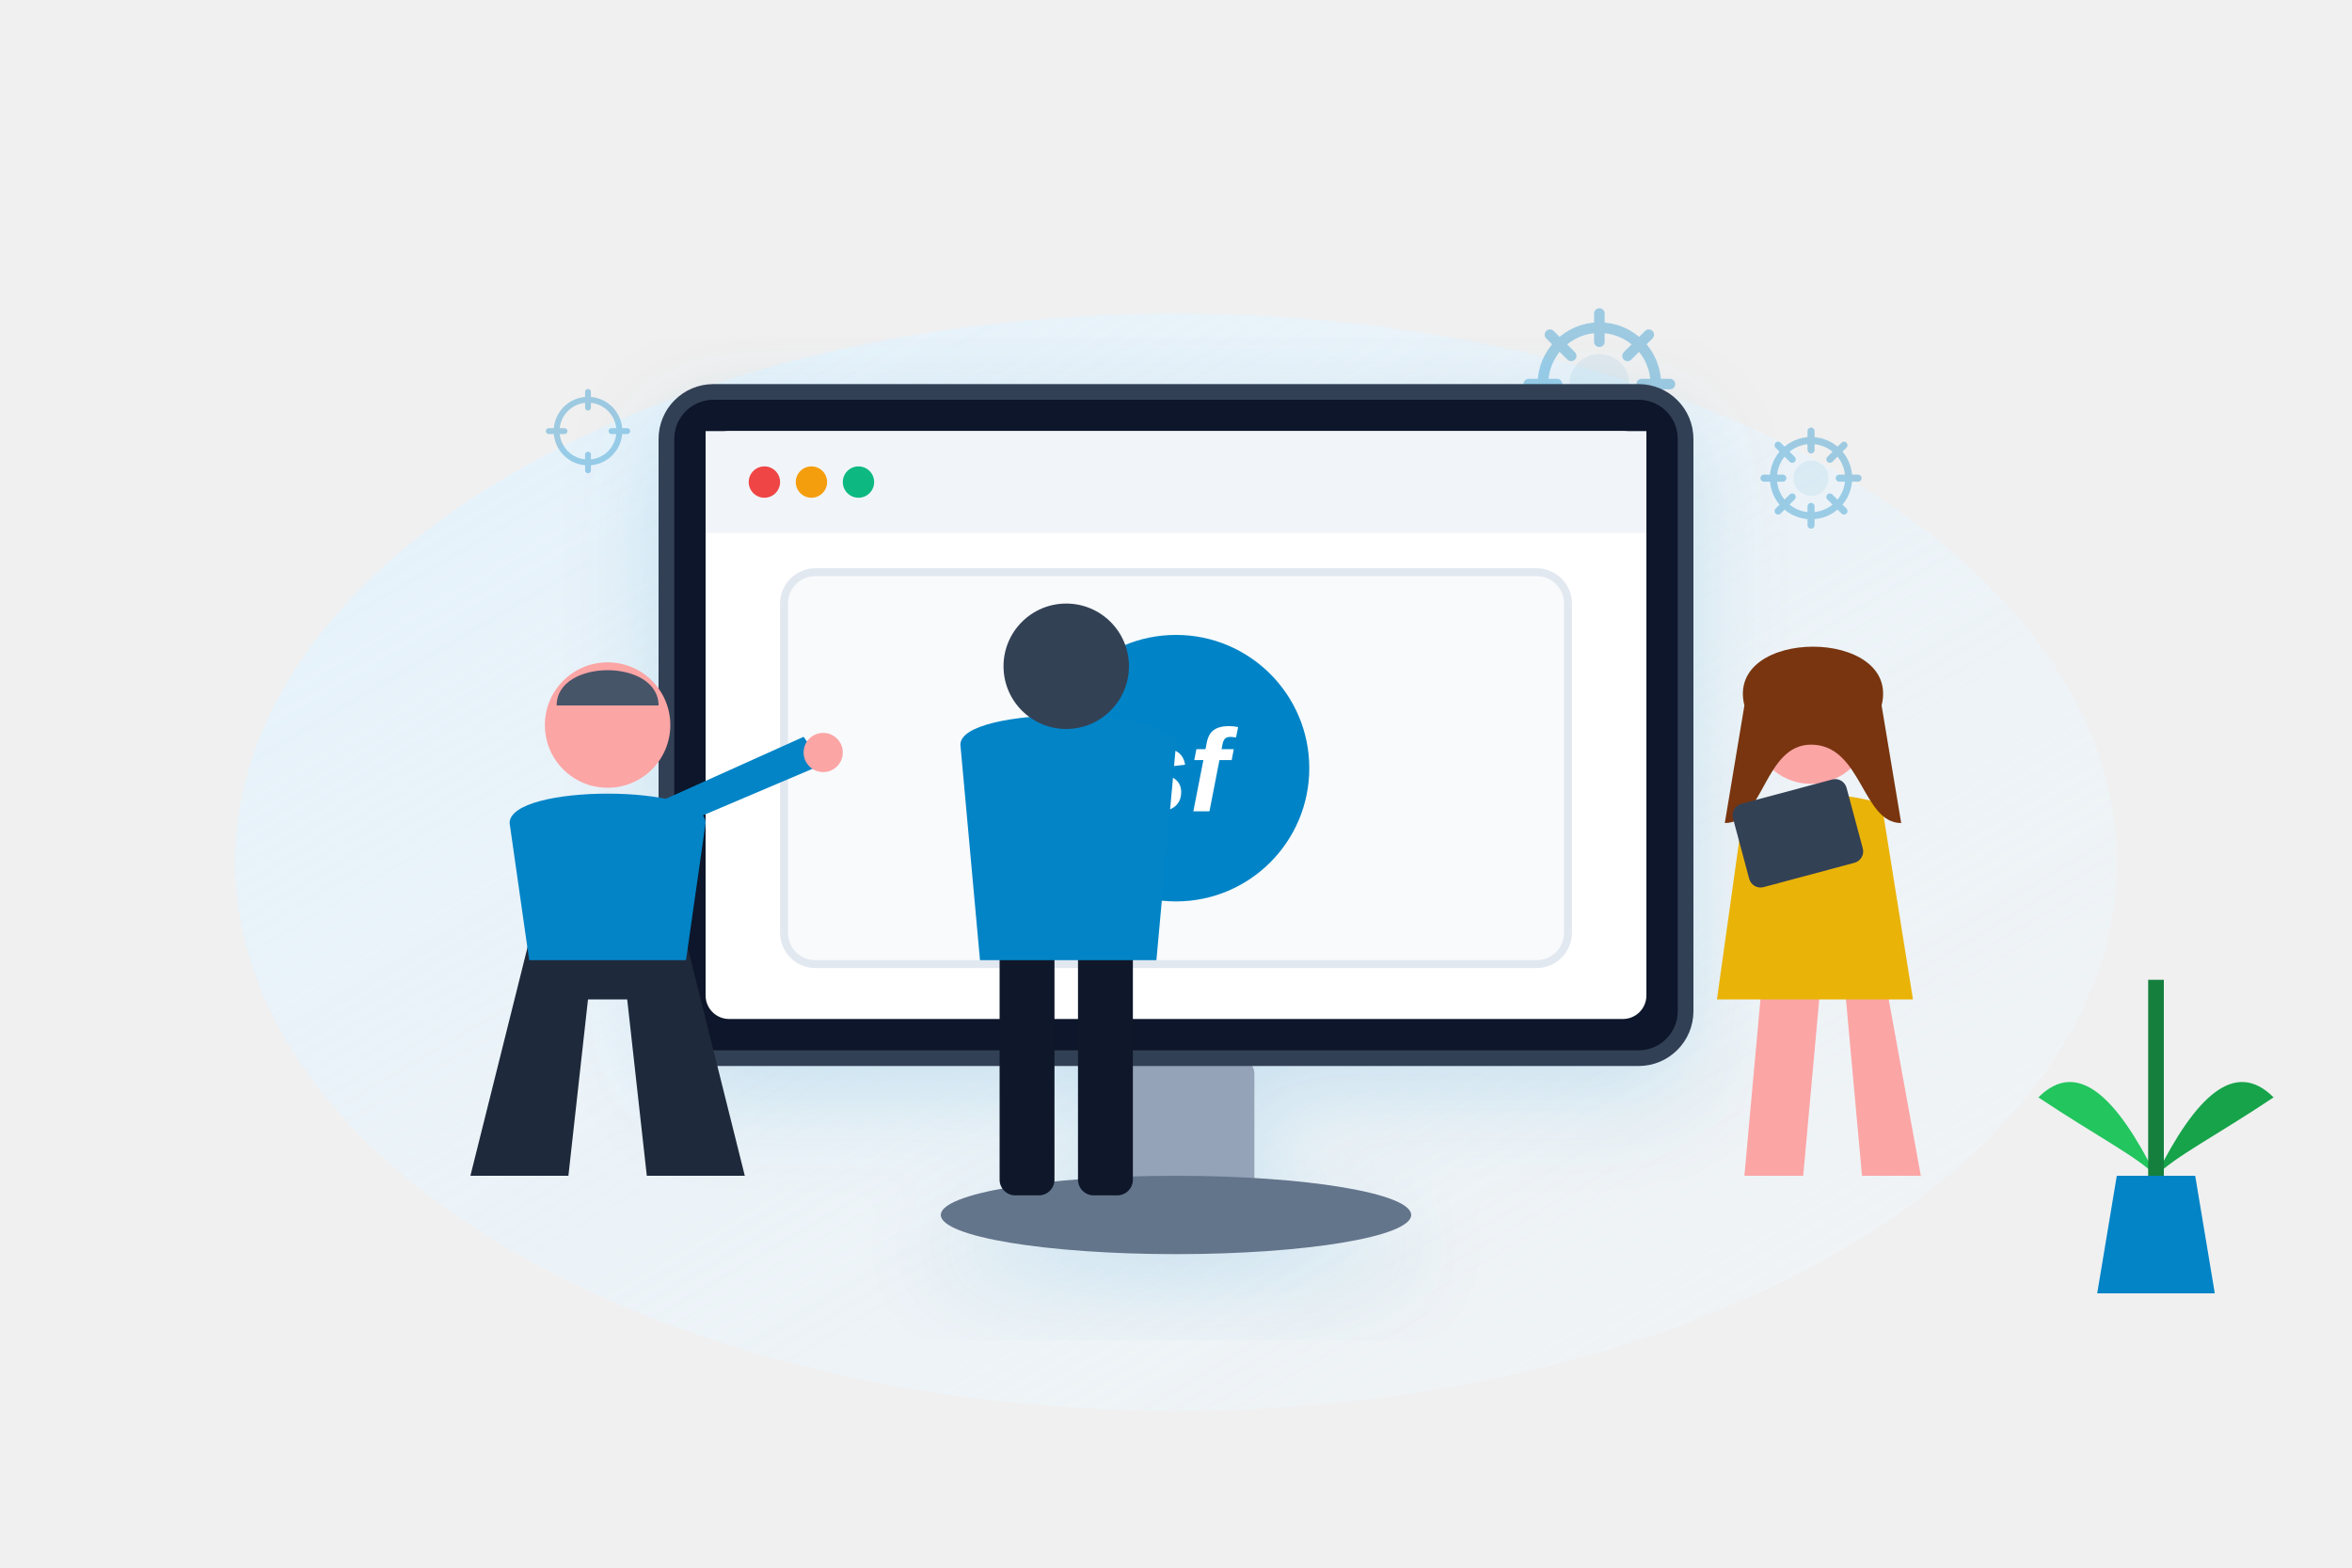
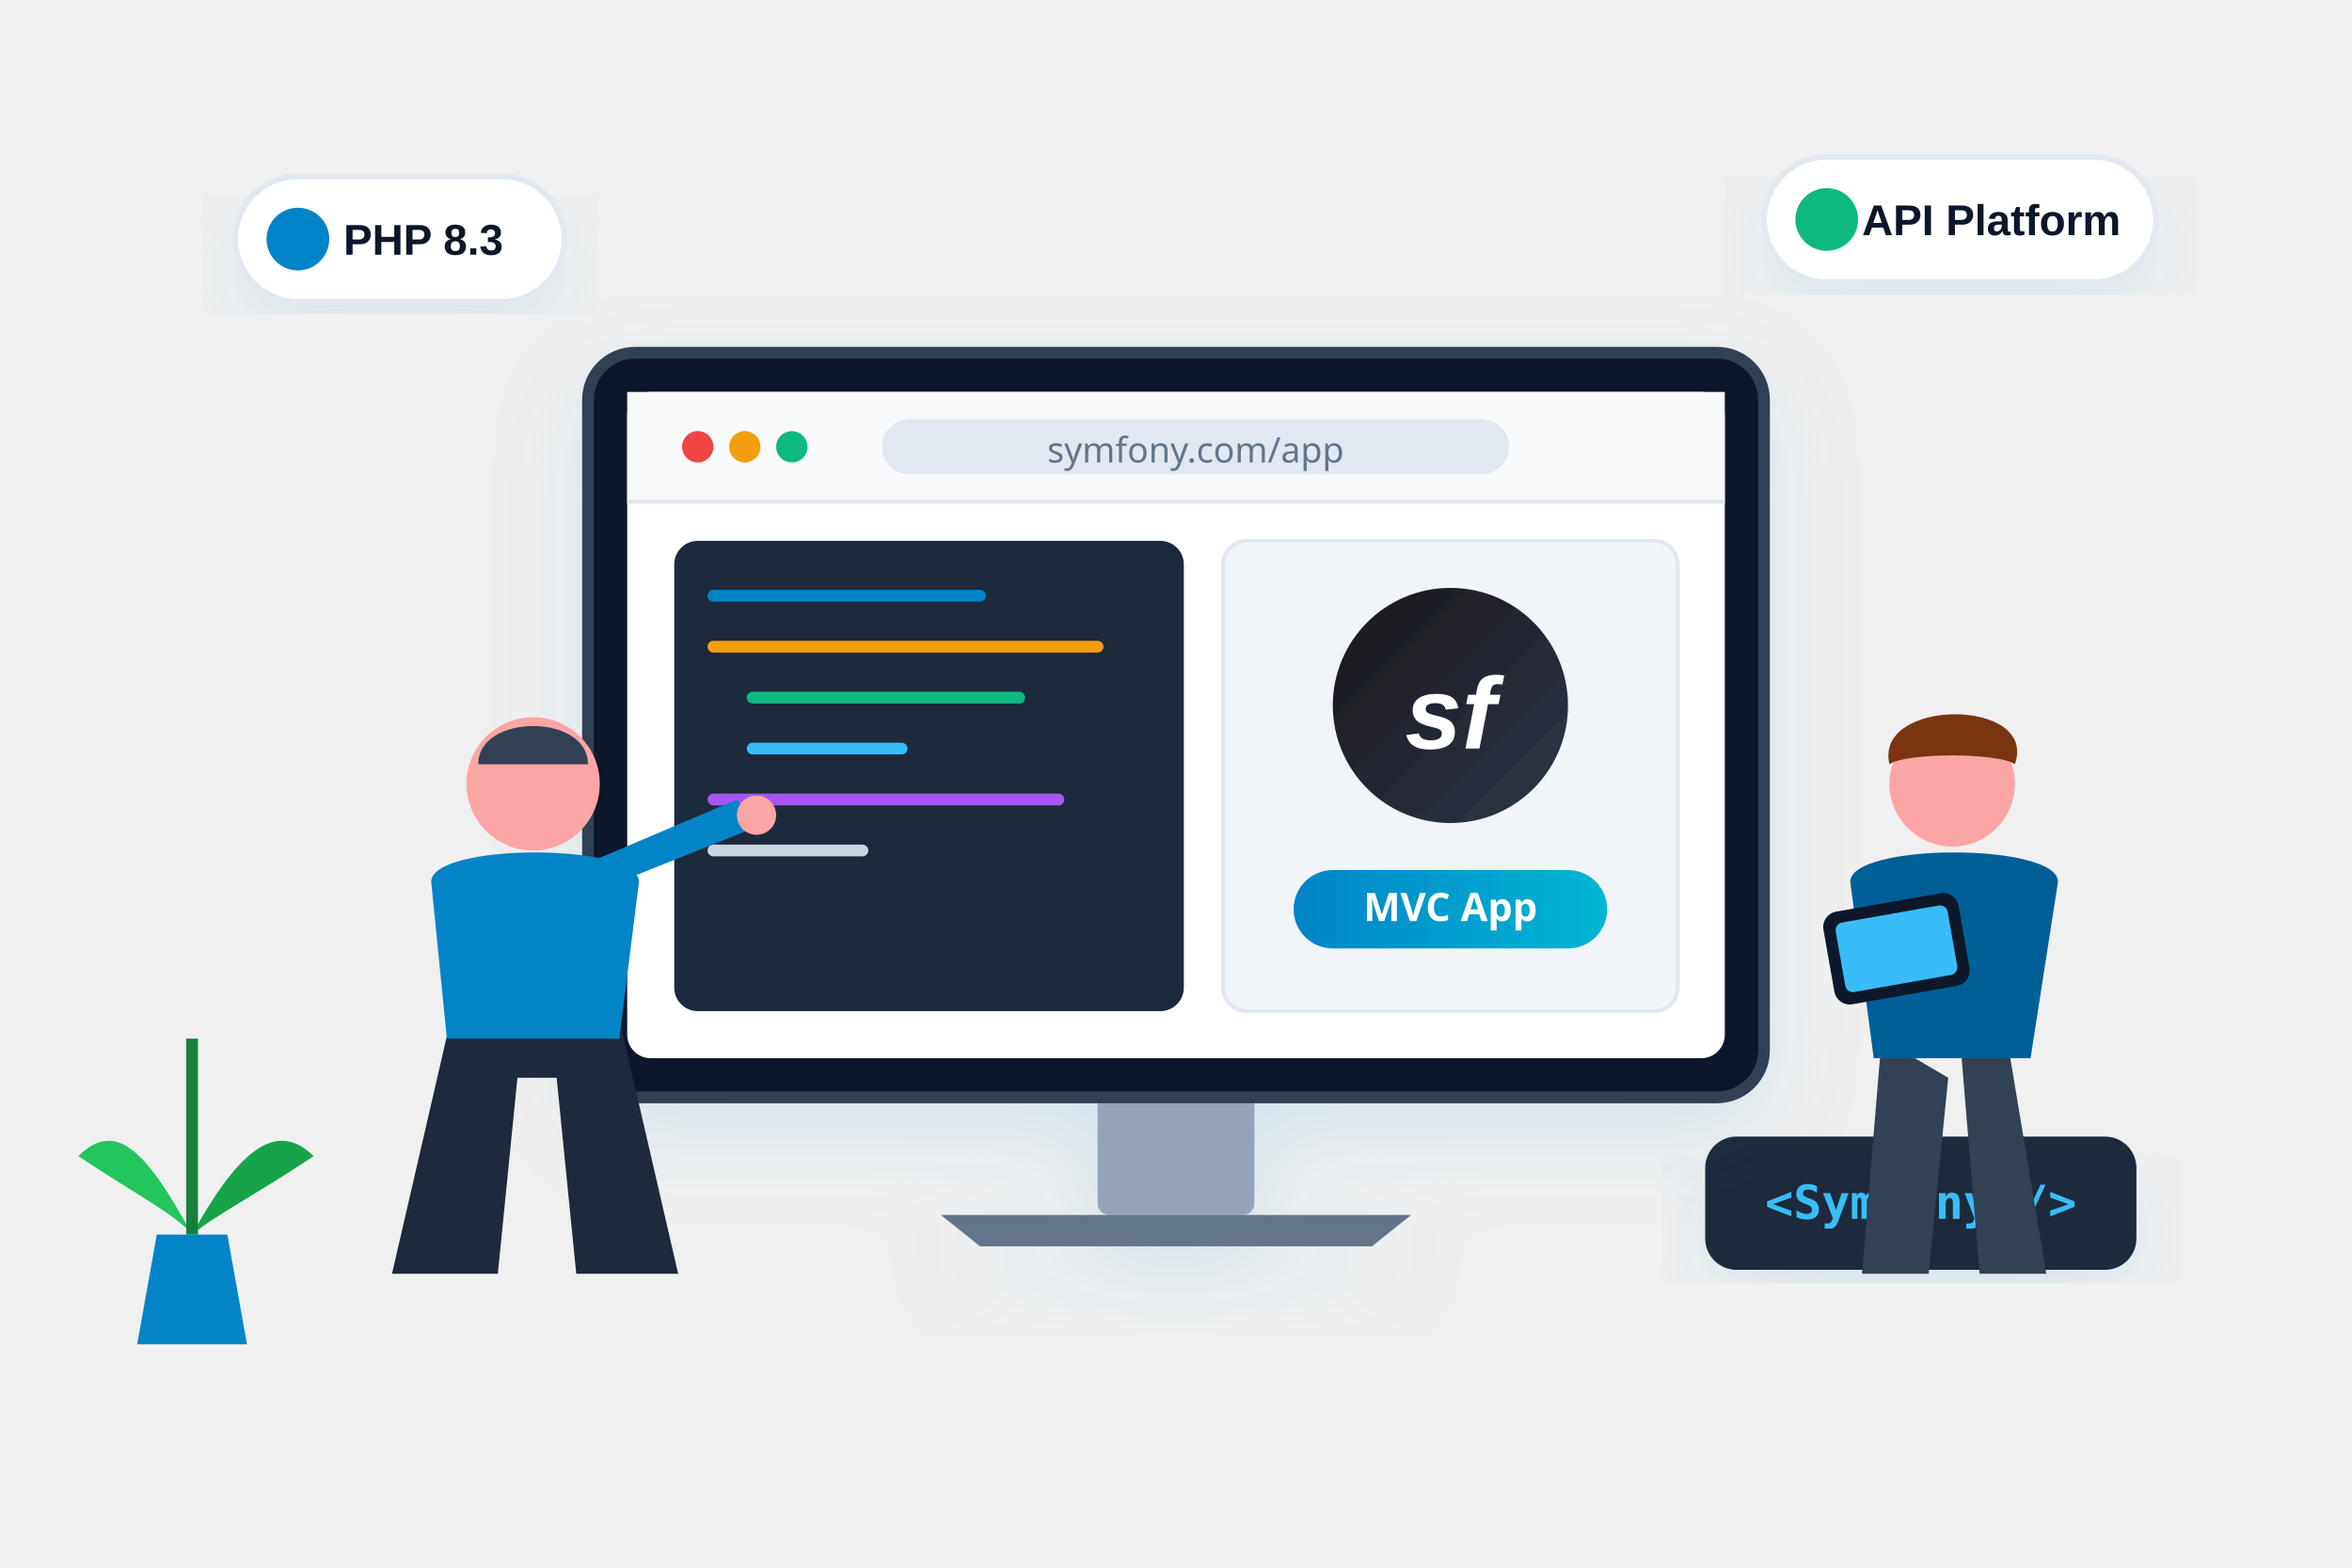
<svg xmlns="http://www.w3.org/2000/svg" viewBox="0 0 600 400" width="100%" height="100%">
  <defs>
-     <linearGradient id="bgGrad" x1="0%" y1="0%" x2="100%" y2="100%">
-       <stop offset="0%" stop-color="#e0f2fe" stop-opacity="0.8" />
-       <stop offset="100%" stop-color="#f0f9ff" stop-opacity="0.3" />
+     <filter id="dropShadow" x="-10%" y="-10%" width="120%" height="120%">
+       <feDropShadow dx="0" dy="8" stdDeviation="12" flood-color="#0284c7" flood-opacity="0.12" />
+     </filter>
+     <linearGradient id="symfonyGrad" x1="0%" y1="0%" x2="100%" y2="100%">
+       <stop offset="0%" stop-color="#1A171B" />
+       <stop offset="100%" stop-color="#2D3748" />
    </linearGradient>
-     <filter id="dropShadow" x="-10%" y="-10%" width="120%" height="120%">
-       <feDropShadow dx="0" dy="8" stdDeviation="12" flood-color="#0284c7" flood-opacity="0.15" />
-     </filter>
+     <linearGradient id="accentGrad" x1="0%" y1="0%" x2="100%" y2="0%">
+       <stop offset="0%" stop-color="#0284c7" />
+       <stop offset="100%" stop-color="#06b6d4" />
+     </linearGradient>
  </defs>
-   <ellipse cx="300" cy="220" rx="240" ry="140" fill="url(#bgGrad)" />
-   <g fill="none" stroke="#0284c7" stroke-width="3" opacity="0.35">
-     <g transform="translate(390, 80) scale(0.9)">
-       <circle cx="20" cy="20" r="16" />
-       <circle cx="20" cy="20" r="7" fill="#0284c7" opacity="0.2" />
-       <path d="M20 0v8M20 32v8M0 20h8M32 20h8M6 6l6 6M28 28l6 6M6 34l6-6M28 12l6-6" stroke-linecap="round" />
-     </g>
-     <g transform="translate(450, 110) scale(0.6)">
-       <circle cx="20" cy="20" r="16" />
-       <circle cx="20" cy="20" r="6" fill="#0284c7" opacity="0.2" />
-       <path d="M20 0v8M20 32v8M0 20h8M32 20h8M6 6l6 6M28 28l6 6M6 34l6-6M28 12l6-6" stroke-linecap="round" />
-     </g>
-     <g transform="translate(140, 100) scale(0.5)">
-       <circle cx="20" cy="20" r="16" />
-       <path d="M20 0v8M20 32v8M0 20h8M32 20h8" stroke-linecap="round" />
-     </g>
+   <g transform="translate(60, 45)" filter="url(#dropShadow)">
+     <rect x="0" y="0" width="84" height="32" rx="16" fill="#ffffff" stroke="#e2e8f0" stroke-width="1.5" />
+     <circle cx="16" cy="16" r="8" fill="#0284c7" />
+     <text x="48" y="20" font-family="Arial, sans-serif" font-weight="700" font-size="11" fill="#0f172a" text-anchor="middle">PHP 8.3</text>
+   </g>
+   <g transform="translate(450, 40)" filter="url(#dropShadow)">
+     <rect x="0" y="0" width="100" height="32" rx="16" fill="#ffffff" stroke="#e2e8f0" stroke-width="1.5" />
+     <circle cx="16" cy="16" r="8" fill="#10b981" />
+     <text x="58" y="20" font-family="Arial, sans-serif" font-weight="700" font-size="11" fill="#0f172a" text-anchor="middle">API Platform</text>
+   </g>
+   <g transform="translate(435, 290)" filter="url(#dropShadow)">
+     <rect x="0" y="0" width="110" height="34" rx="8" fill="#1e293b" />
+     <text x="55" y="21" font-family="monospace" font-weight="700" font-size="12" fill="#38bdf8" text-anchor="middle">&lt;Symfony /&gt;</text>
  </g>
  <g filter="url(#dropShadow)">
-     <rect x="280" y="270" width="40" height="40" fill="#94a3b8" rx="4" />
-     <ellipse cx="300" cy="310" rx="60" ry="10" fill="#64748b" />
-     <rect x="170" y="100" width="260" height="170" fill="#0f172a" rx="12" stroke="#334155" stroke-width="4" />
-     <rect x="180" y="110" width="240" height="150" fill="#ffffff" rx="6" />
-     <path d="M180 110h240v26H180z" fill="#f1f5f9" />
-     <circle cx="195" cy="123" r="4" fill="#ef4444" />
-     <circle cx="207" cy="123" r="4" fill="#f59e0b" />
-     <circle cx="219" cy="123" r="4" fill="#10b981" />
-     <rect x="200" y="146" width="200" height="100" fill="#f8fafc" rx="8" stroke="#e2e8f0" stroke-width="2" />
-     <circle cx="300" cy="196" r="34" fill="#0284c7" />
-     <text x="300" y="207" font-family="Arial, sans-serif" font-weight="900" font-style="italic" font-size="30" fill="#ffffff" text-anchor="middle">sf</text>
+     <rect x="280" y="275" width="40" height="35" fill="#94a3b8" rx="3" />
+     <path d="M240 310 H360 L350 318 H250 Z" fill="#64748b" />
+     <rect x="150" y="90" width="300" height="190" fill="#0f172a" rx="12" stroke="#334155" stroke-width="3" />
+     <rect x="160" y="100" width="280" height="170" fill="#ffffff" rx="6" />
+     <path d="M160 100 h280 v28 H160 z" fill="#f8fafc" />
+     <line x1="160" y1="128" x2="440" y2="128" stroke="#e2e8f0" stroke-width="1" />
+     <circle cx="178" cy="114" r="4" fill="#ef4444" />
+     <circle cx="190" cy="114" r="4" fill="#f59e0b" />
+     <circle cx="202" cy="114" r="4" fill="#10b981" />
+     <rect x="225" y="107" width="160" height="14" rx="7" fill="#e2e8f0" />
+     <text x="305" y="118" font-family="sans-serif" font-size="9" fill="#64748b" text-anchor="middle">symfony.com/app</text>
+     <rect x="172" y="138" width="130" height="120" fill="#1e293b" rx="6" />
+     <line x1="182" y1="152" x2="250" y2="152" stroke="#0284c7" stroke-width="3" stroke-linecap="round" />
+     <line x1="182" y1="165" x2="280" y2="165" stroke="#f59e0b" stroke-width="3" stroke-linecap="round" />
+     <line x1="192" y1="178" x2="260" y2="178" stroke="#10b981" stroke-width="3" stroke-linecap="round" />
+     <line x1="192" y1="191" x2="230" y2="191" stroke="#38bdf8" stroke-width="3" stroke-linecap="round" />
+     <line x1="182" y1="204" x2="270" y2="204" stroke="#a855f7" stroke-width="3" stroke-linecap="round" />
+     <line x1="182" y1="217" x2="220" y2="217" stroke="#cbd5e1" stroke-width="3" stroke-linecap="round" />
+     <rect x="312" y="138" width="116" height="120" fill="#f1f5f9" rx="6" stroke="#e2e8f0" stroke-width="1" />
+     <circle cx="370" cy="180" r="30" fill="url(#symfonyGrad)" />
+     <text x="370" y="191" font-family="Arial, sans-serif" font-weight="900" font-style="italic" font-size="26" fill="#ffffff" text-anchor="middle">sf</text>
+     <rect x="330" y="222" width="80" height="20" rx="10" fill="url(#accentGrad)" />
+     <text x="370" y="235" font-family="sans-serif" font-weight="700" font-size="10" fill="#ffffff" text-anchor="middle">MVC App</text>
  </g>
-   <g transform="translate(100, 160)">
-     <path d="M35 80 L20 140 H45 L50 95 H60 L65 140 H90 L75 80 Z" fill="#1e293b" />
-     <path d="M30 50 C30 40, 80 40, 80 50 L75 85 H35 Z" fill="#0284c7" />
-     <circle cx="55" cy="25" r="16" fill="#fca5a5" />
-     <path d="M42 20 C42 8, 68 8, 68 20" fill="#475569" />
-     <path d="M70 52 L110 35 L105 28 L65 46 Z" fill="#0284c7" />
-     <circle cx="110" cy="32" r="5" fill="#fca5a5" />
+   <g transform="translate(75, 175)">
+     <path d="M40 85 L25 150 H52 L57 100 H67 L72 150 H98 L83 85 Z" fill="#1e293b" />
+     <path d="M35 50 C35 40, 88 40, 88 50 L83 90 H39 Z" fill="#0284c7" />
+     <circle cx="61" cy="25" r="17" fill="#fca5a5" />
+     <path d="M47 20 C47 7, 75 7, 75 20" fill="#334155" />
+     <path d="M78 52 L118 36 L113 29 L73 46 Z" fill="#0284c7" />
+     <circle cx="118" cy="33" r="5" fill="#fca5a5" />
  </g>
-   <g transform="translate(230, 180)">
-     <rect x="25" y="60" width="14" height="65" fill="#0f172a" rx="4" />
-     <rect x="45" y="60" width="14" height="65" fill="#0f172a" rx="4" />
-     <path d="M15 10 C15 0, 70 0, 70 10 L65 65 H20 Z" fill="#0284c7" />
-     <circle cx="42" cy="-10" r="16" fill="#334155" />
+   <g transform="translate(450, 180)">
+     <path d="M30 85 L25 145 H42 L47 95 Z" fill="#334155" />
+     <path d="M50 85 L55 145 H72 L62 85 Z" fill="#334155" />
+     <path d="M22 45 C22 35, 75 35, 75 45 L68 90 H28 Z" fill="#005F96" />
+     <circle cx="48" cy="20" r="16" fill="#fca5a5" />
+     <path d="M32 15 C28 -2, 70 -2, 64 15 C60 12, 36 12, 32 15 Z" fill="#78350f" />
+     <rect x="5" y="55" width="35" height="24" rx="4" fill="#0f172a" transform="rotate(-10)" />
+     <rect x="8" y="58" width="29" height="18" rx="2" fill="#38bdf8" transform="rotate(-10)" />
  </g>
-   <g transform="translate(420, 165)">
-     <path d="M30 80 L25 135 H40 L45 80 Z" fill="#fca5a5" />
-     <path d="M50 80 L55 135 H70 L60 80 Z" fill="#fca5a5" />
-     <path d="M25 40 Q42 35 60 40 L68 90 H18 Z" fill="#eab308" />
-     <circle cx="42" cy="20" r="15" fill="#fca5a5" />
-     <path d="M25 15 C20 -5, 65 -5, 60 15 L65 45 C55 45, 55 25, 42 25 C30 25, 30 45, 20 45 Z" fill="#78350f" />
-     <rect x="10" y="45" width="30" height="22" fill="#334155" rx="3" transform="rotate(-15)" />
-   </g>
-   <g transform="translate(530, 260)">
-     <polygon points="10,40 30,40 35,70 5,70" fill="#0284c7" />
-     <path d="M20 40 C10 20, 0 10, -10 20 C5 30, 15 35, 20 40 Z" fill="#22c55e" />
-     <path d="M20 40 C30 20, 40 10, 50 20 C35 30, 25 35, 20 40 Z" fill="#16a34a" />
-     <path d="M20 40 C20 10, 20 0, 20 -10 C20 15, 20 30, 20 40 Z" fill="#15803d" stroke="#15803d" stroke-width="4" />
+   <g transform="translate(30, 275)">
+     <polygon points="10,40 28,40 33,68 5,68" fill="#0284c7" />
+     <path d="M19 40 C8 20, 0 10, -10 20 C5 30, 15 35, 19 40 Z" fill="#22c55e" />
+     <path d="M19 40 C30 20, 40 10, 50 20 C35 30, 25 35, 19 40 Z" fill="#16a34a" />
+     <path d="M19 40 C19 10, 19 0, 19 -10 C19 15, 19 30, 19 40 Z" fill="#15803d" stroke="#15803d" stroke-width="3" />
  </g>
</svg>
